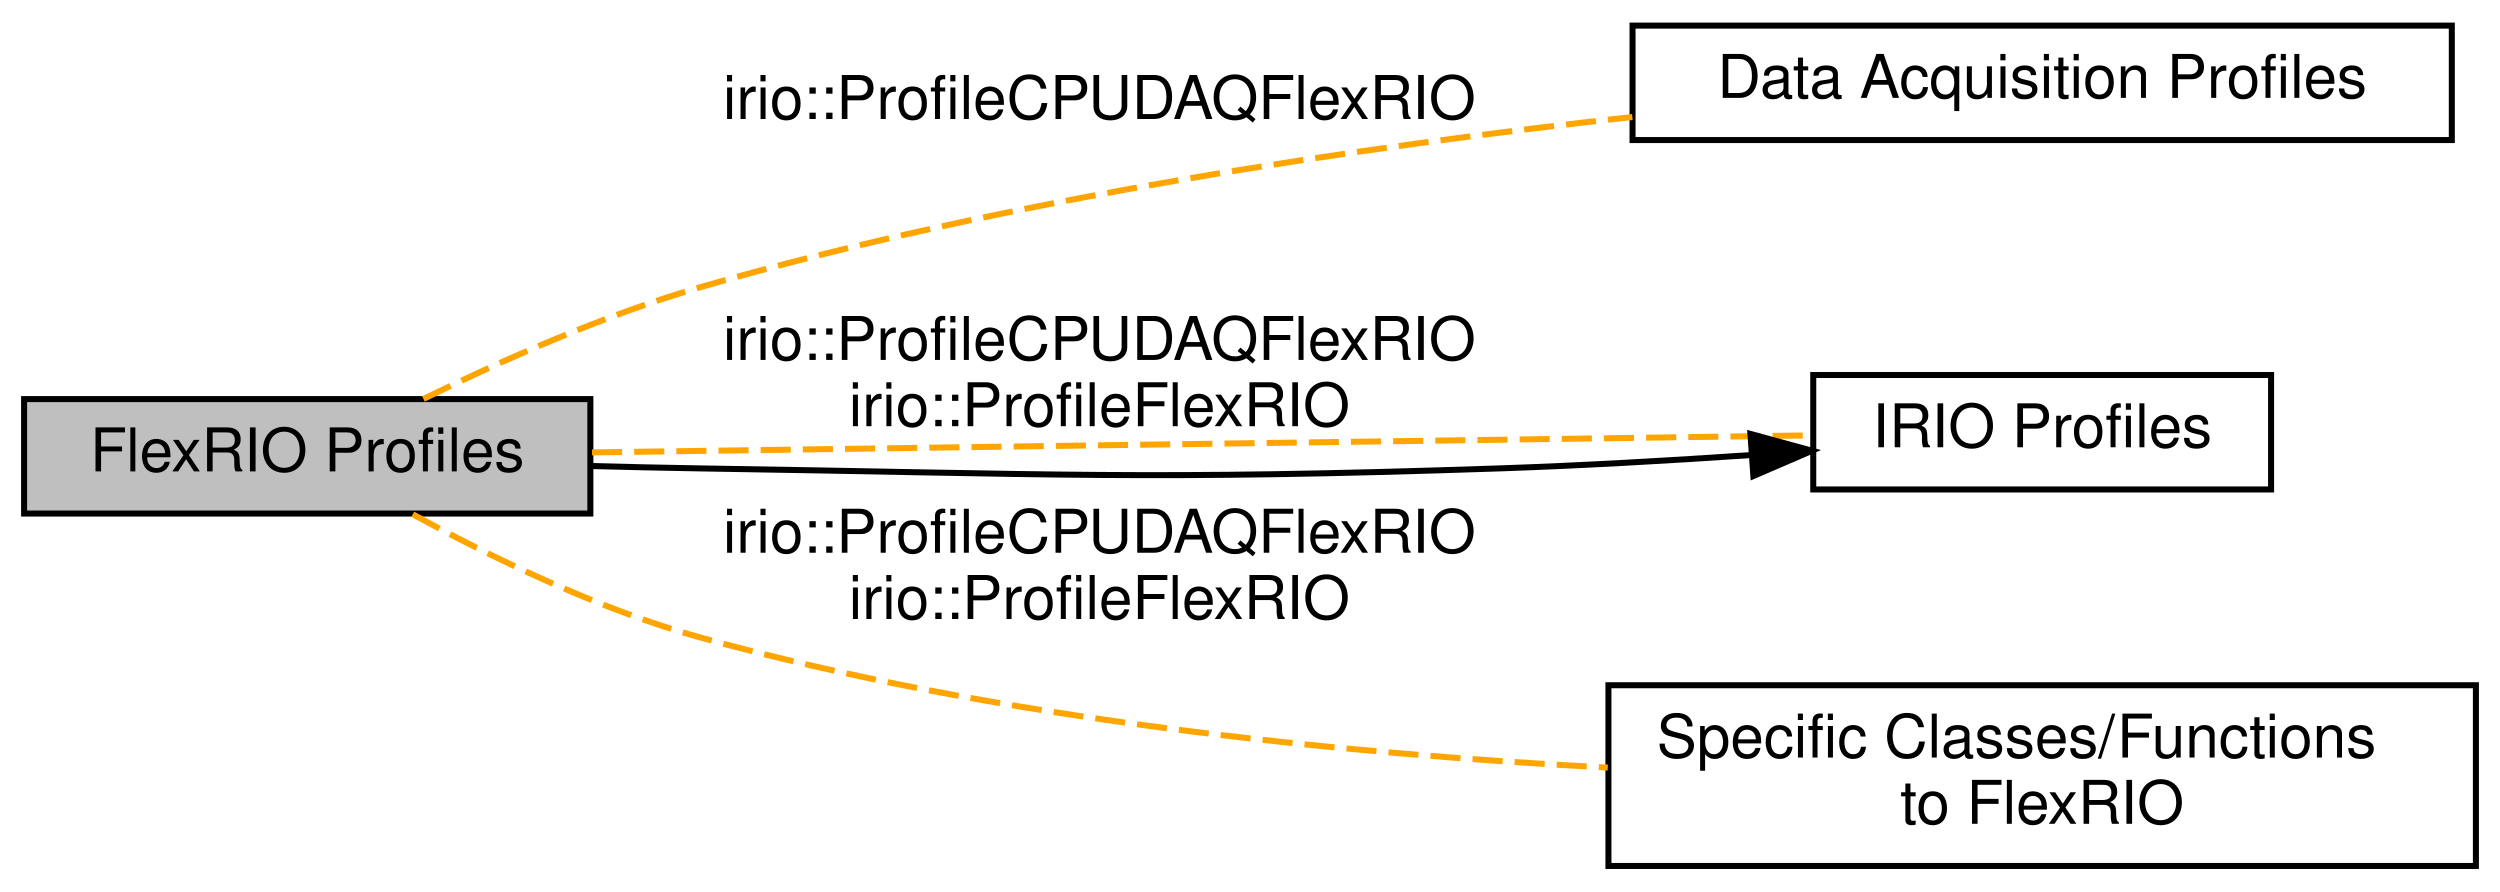
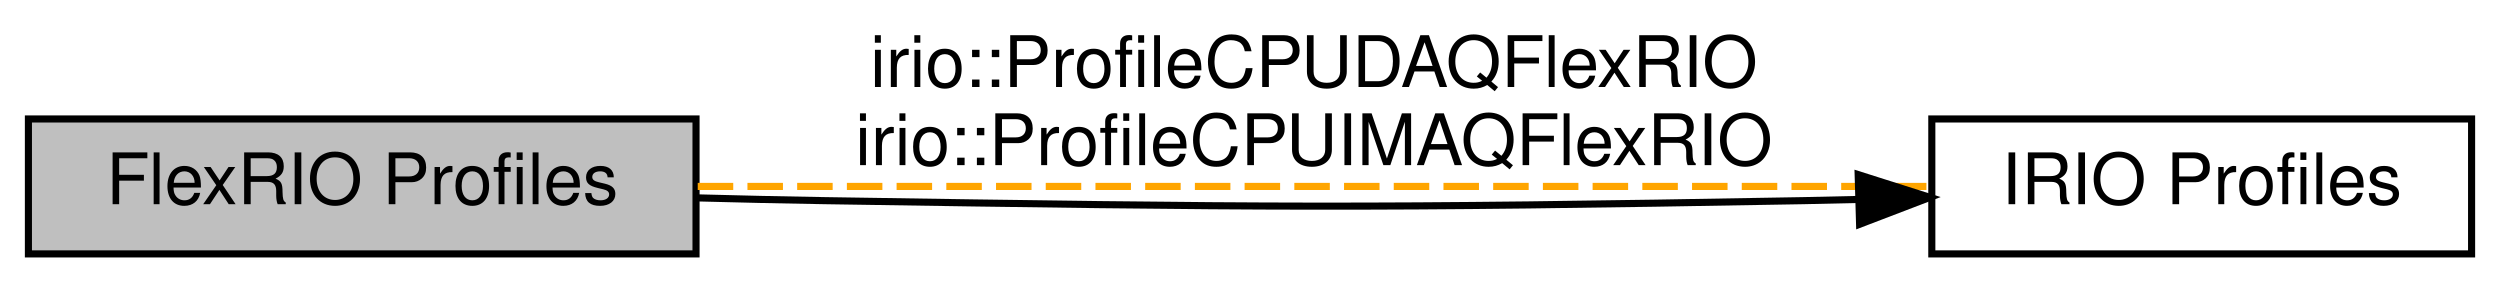
- <svg xmlns="http://www.w3.org/2000/svg" xmlns:xlink="http://www.w3.org/1999/xlink" width="415pt" height="148pt" viewBox="0.00 0.00 415.00 147.50">
-   <g id="graph0" class="graph" transform="scale(1 1) rotate(0) translate(4 143.5)">
+ <svg xmlns="http://www.w3.org/2000/svg" xmlns:xlink="http://www.w3.org/1999/xlink" width="352pt" height="40pt" viewBox="0.00 0.00 352.00 39.50">
+   <g id="graph0" class="graph" transform="scale(1 1) rotate(0) translate(4 35.5)">
    <g id="node1" class="node">
      <g id="a_node1">
-         <a xlink:href="group__ProfilesDAQ.html" target="_top" xlink:title=" ">
-           <polygon fill="none" stroke="black" points="403,-139.5 267,-139.5 267,-120.5 403,-120.5 403,-139.5" />
-           <text text-anchor="middle" x="335" y="-127.5" font-family="Helvetica,sans-Serif" font-size="10.00">Data Acquisition Profiles</text>
+         <a xlink:title=" ">
+           <polygon fill="#bfbfbf" stroke="black" points="94,-19 0,-19 0,0 94,0 94,-19" />
+           <text text-anchor="middle" x="47" y="-7" font-family="Helvetica,sans-Serif" font-size="10.00">FlexRIO Profiles</text>
        </a>
      </g>
    </g>
    <g id="node2" class="node">
      <g id="a_node2">
-         <a xlink:title=" ">
-           <polygon fill="#bfbfbf" stroke="black" points="94,-77.5 0,-77.5 0,-58.5 94,-58.5 94,-77.5" />
-           <text text-anchor="middle" x="47" y="-65.5" font-family="Helvetica,sans-Serif" font-size="10.00">FlexRIO Profiles</text>
-         </a>
-       </g>
-     </g>
-     <g id="edge3" class="edge">
-       <path fill="none" stroke="orange" stroke-dasharray="5,2" d="M66.29,-77.53C78.83,-83.68 96.04,-91.37 112,-96 162.93,-110.77 222.4,-119.44 266.97,-124.33" />
-       <text text-anchor="middle" x="178.5" y="-124" font-family="Helvetica,sans-Serif" font-size="10.00">irio::ProfileCPUDAQFlexRIO</text>
-     </g>
-     <g id="node3" class="node">
-       <g id="a_node3">
        <a xlink:href="group__Profiles.html" target="_top" xlink:title=" ">
-           <polygon fill="none" stroke="black" points="373,-81.5 297,-81.5 297,-62.5 373,-62.5 373,-81.5" />
-           <text text-anchor="middle" x="335" y="-69.5" font-family="Helvetica,sans-Serif" font-size="10.00">IRIO Profiles</text>
+           <polygon fill="none" stroke="black" points="344,-19 268,-19 268,0 344,0 344,-19" />
+           <text text-anchor="middle" x="306" y="-7" font-family="Helvetica,sans-Serif" font-size="10.00">IRIO Profiles</text>
        </a>
      </g>
    </g>
    <g id="edge2" class="edge">
-       <path fill="none" stroke="orange" stroke-dasharray="5,2" d="M94.27,-68.65C150.71,-69.44 244.99,-70.76 296.91,-71.48" />
-       <text text-anchor="middle" x="178.5" y="-84" font-family="Helvetica,sans-Serif" font-size="10.00">irio::ProfileCPUDAQFlexRIO</text>
-       <text text-anchor="middle" x="178.5" y="-73" font-family="Helvetica,sans-Serif" font-size="10.00">irio::ProfileFlexRIO</text>
-     </g>
-     <g id="node4" class="node">
-       <g id="a_node4">
-         <a xlink:href="group__FlexRIO.html" target="_top" xlink:title=" ">
-           <polygon fill="none" stroke="black" points="407,-30 263,-30 263,0 407,0 407,-30" />
-           <text text-anchor="start" x="271" y="-18" font-family="Helvetica,sans-Serif" font-size="10.00">Specific Classes/Functions</text>
-           <text text-anchor="middle" x="335" y="-7" font-family="Helvetica,sans-Serif" font-size="10.00"> to FlexRIO</text>
-         </a>
-       </g>
-     </g>
-     <g id="edge4" class="edge">
-       <path fill="none" stroke="orange" stroke-dasharray="5,2" d="M64.52,-58.37C77.1,-51.5 95.09,-42.69 112,-38 161.28,-24.32 218.77,-18.63 262.89,-16.33" />
-       <text text-anchor="middle" x="178.5" y="-52" font-family="Helvetica,sans-Serif" font-size="10.00">irio::ProfileCPUDAQFlexRIO</text>
-       <text text-anchor="middle" x="178.5" y="-41" font-family="Helvetica,sans-Serif" font-size="10.00">irio::ProfileFlexRIO</text>
+       <path fill="none" stroke="orange" stroke-dasharray="5,2" d="M94.24,-9.5C143.96,-9.5 222.01,-9.5 267.87,-9.5" />
+       <text text-anchor="middle" x="181" y="-23.5" font-family="Helvetica,sans-Serif" font-size="10.00">irio::ProfileCPUDAQFlexRIO</text>
+       <text text-anchor="middle" x="181" y="-12.5" font-family="Helvetica,sans-Serif" font-size="10.00">irio::ProfileCPUIMAQFlexRIO</text>
    </g>
    <g id="edge1" class="edge">
-       <path fill="none" stroke="black" d="M286.76,-68.22C273.28,-67.3 258.57,-66.46 245,-66 185.92,-64.01 171.1,-65.08 112,-66 106.22,-66.09 100.15,-66.23 94.14,-66.39" />
-       <polygon fill="black" stroke="black" points="286.57,-71.72 296.79,-68.93 287.06,-64.73 286.57,-71.72" />
+       <path fill="none" stroke="black" d="M257.68,-7.67C255.08,-7.6 252.51,-7.55 250,-7.5 188.68,-6.39 173.33,-6.54 112,-7.5 106.22,-7.59 100.15,-7.73 94.14,-7.89" />
+       <polygon fill="black" stroke="black" points="257.63,-11.17 267.73,-7.96 257.83,-4.17 257.63,-11.17" />
    </g>
  </g>
</svg>
